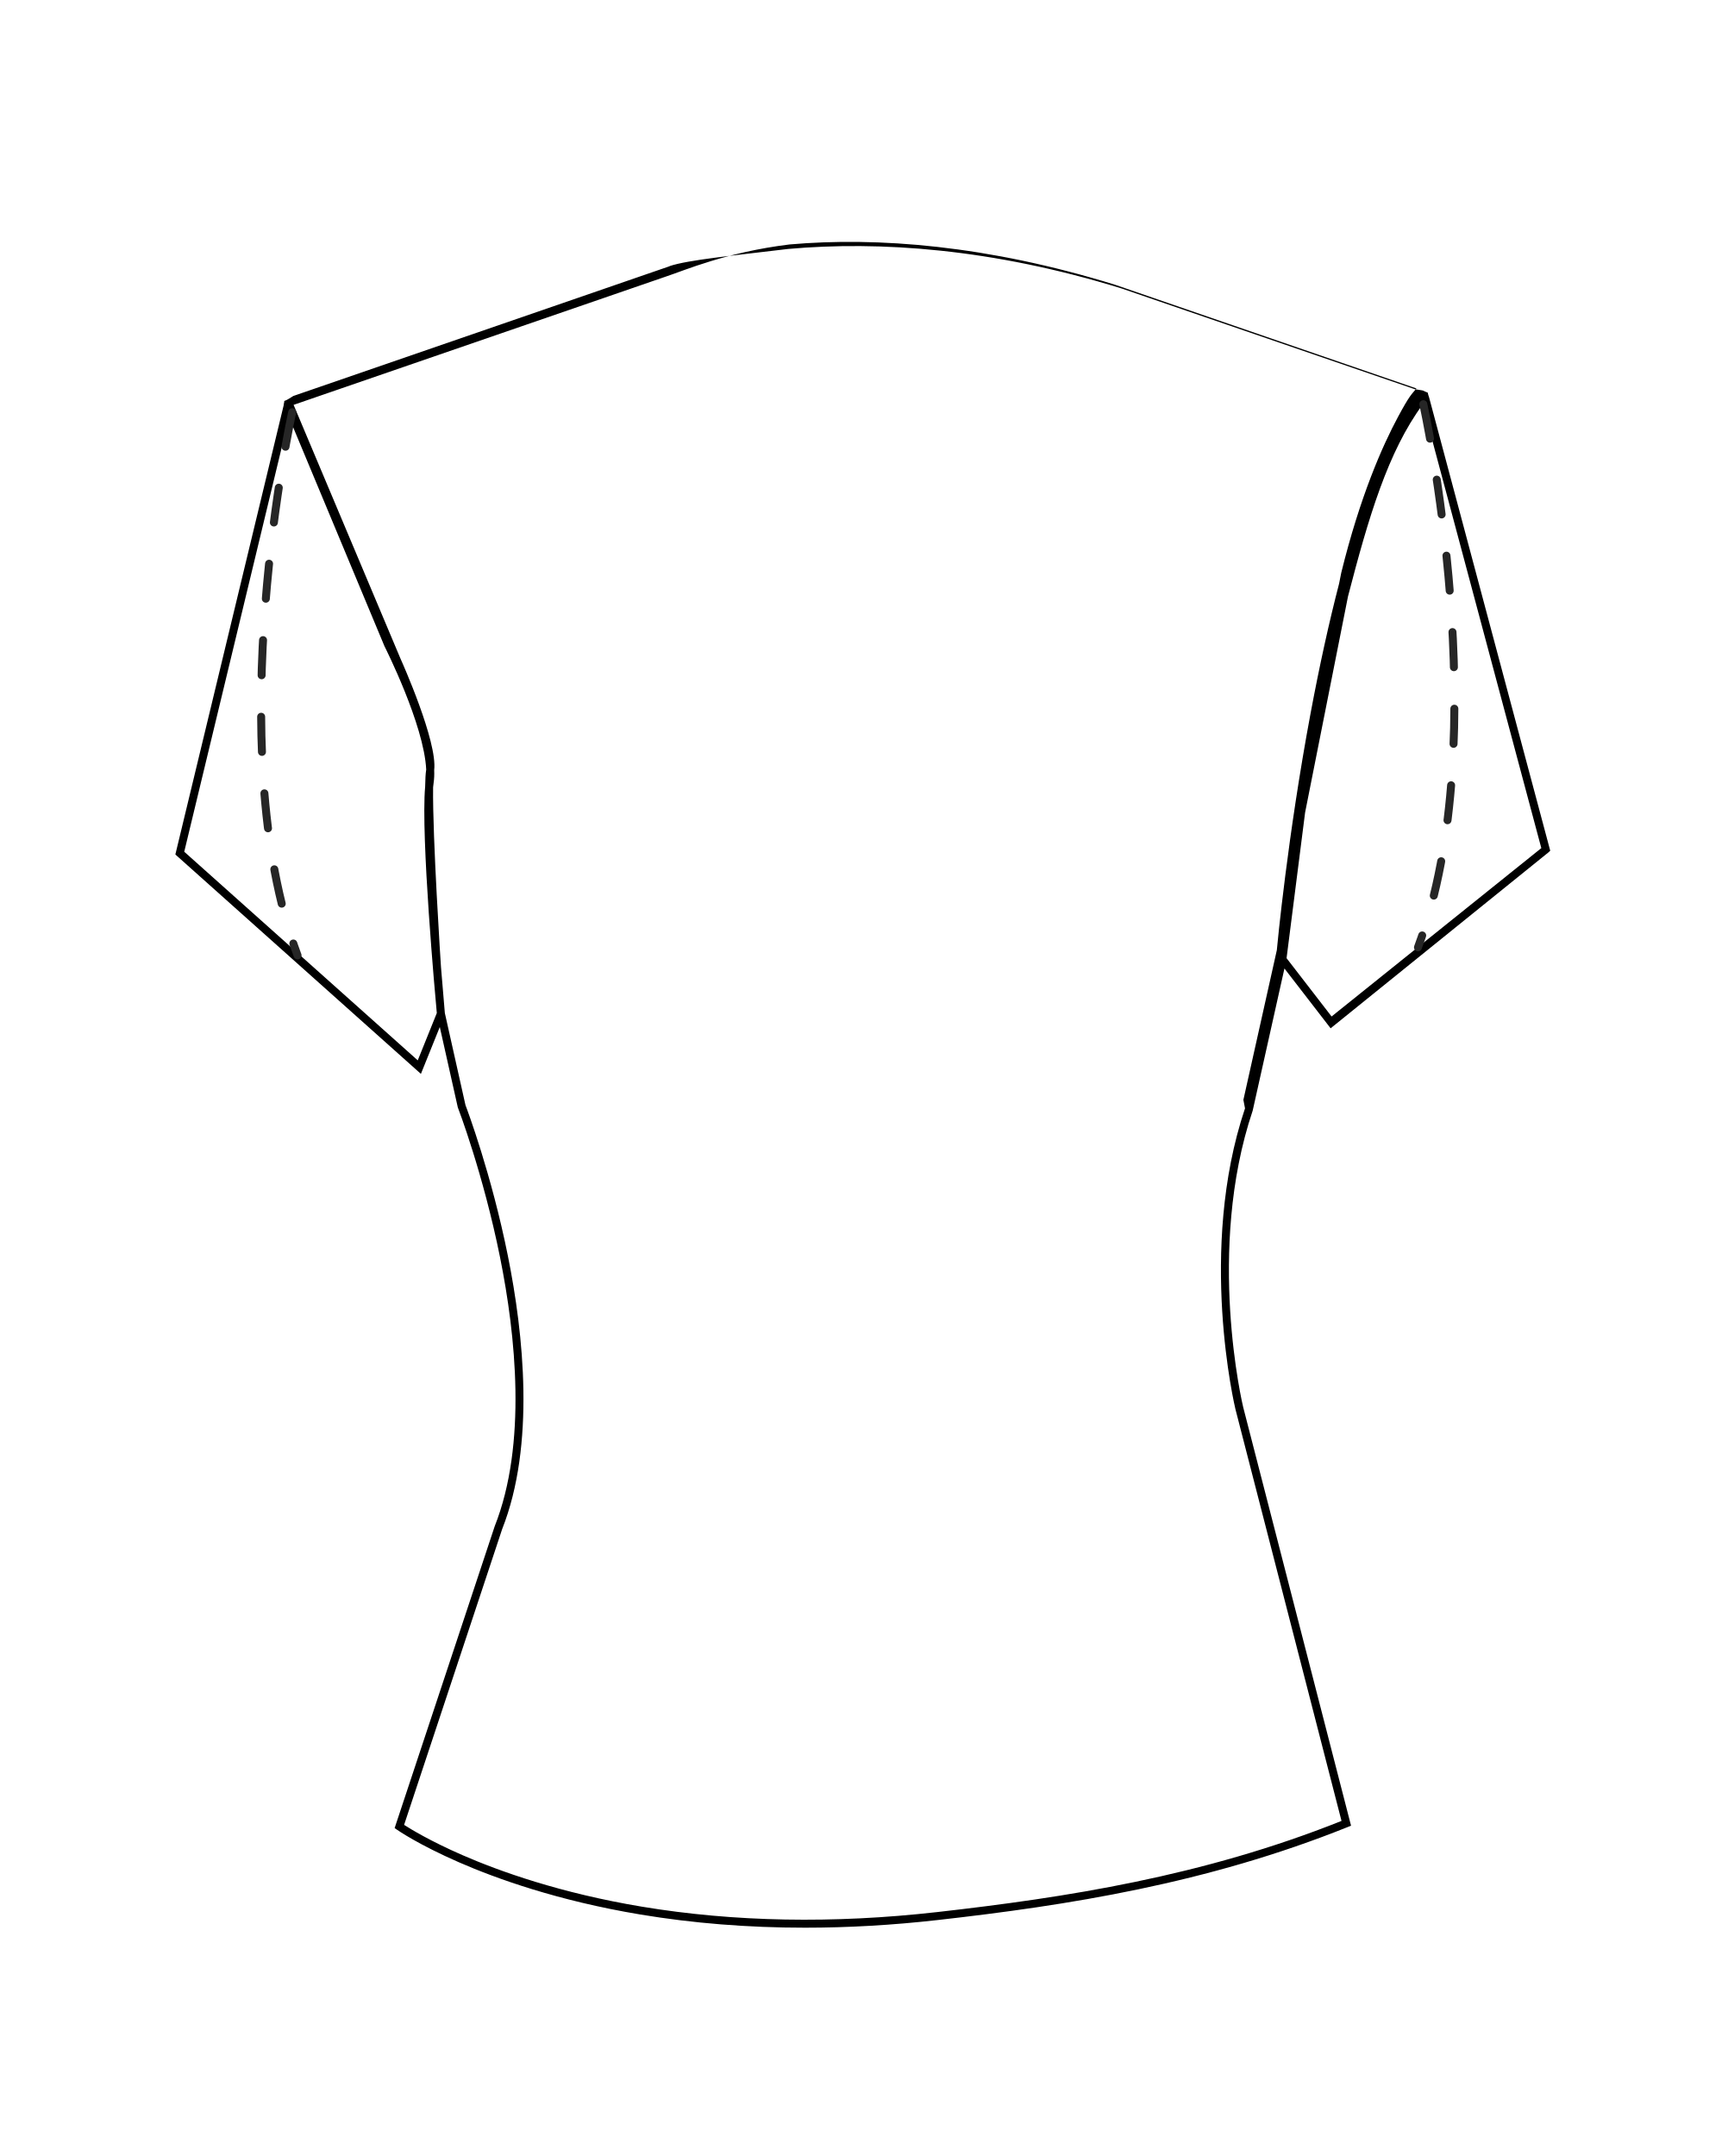
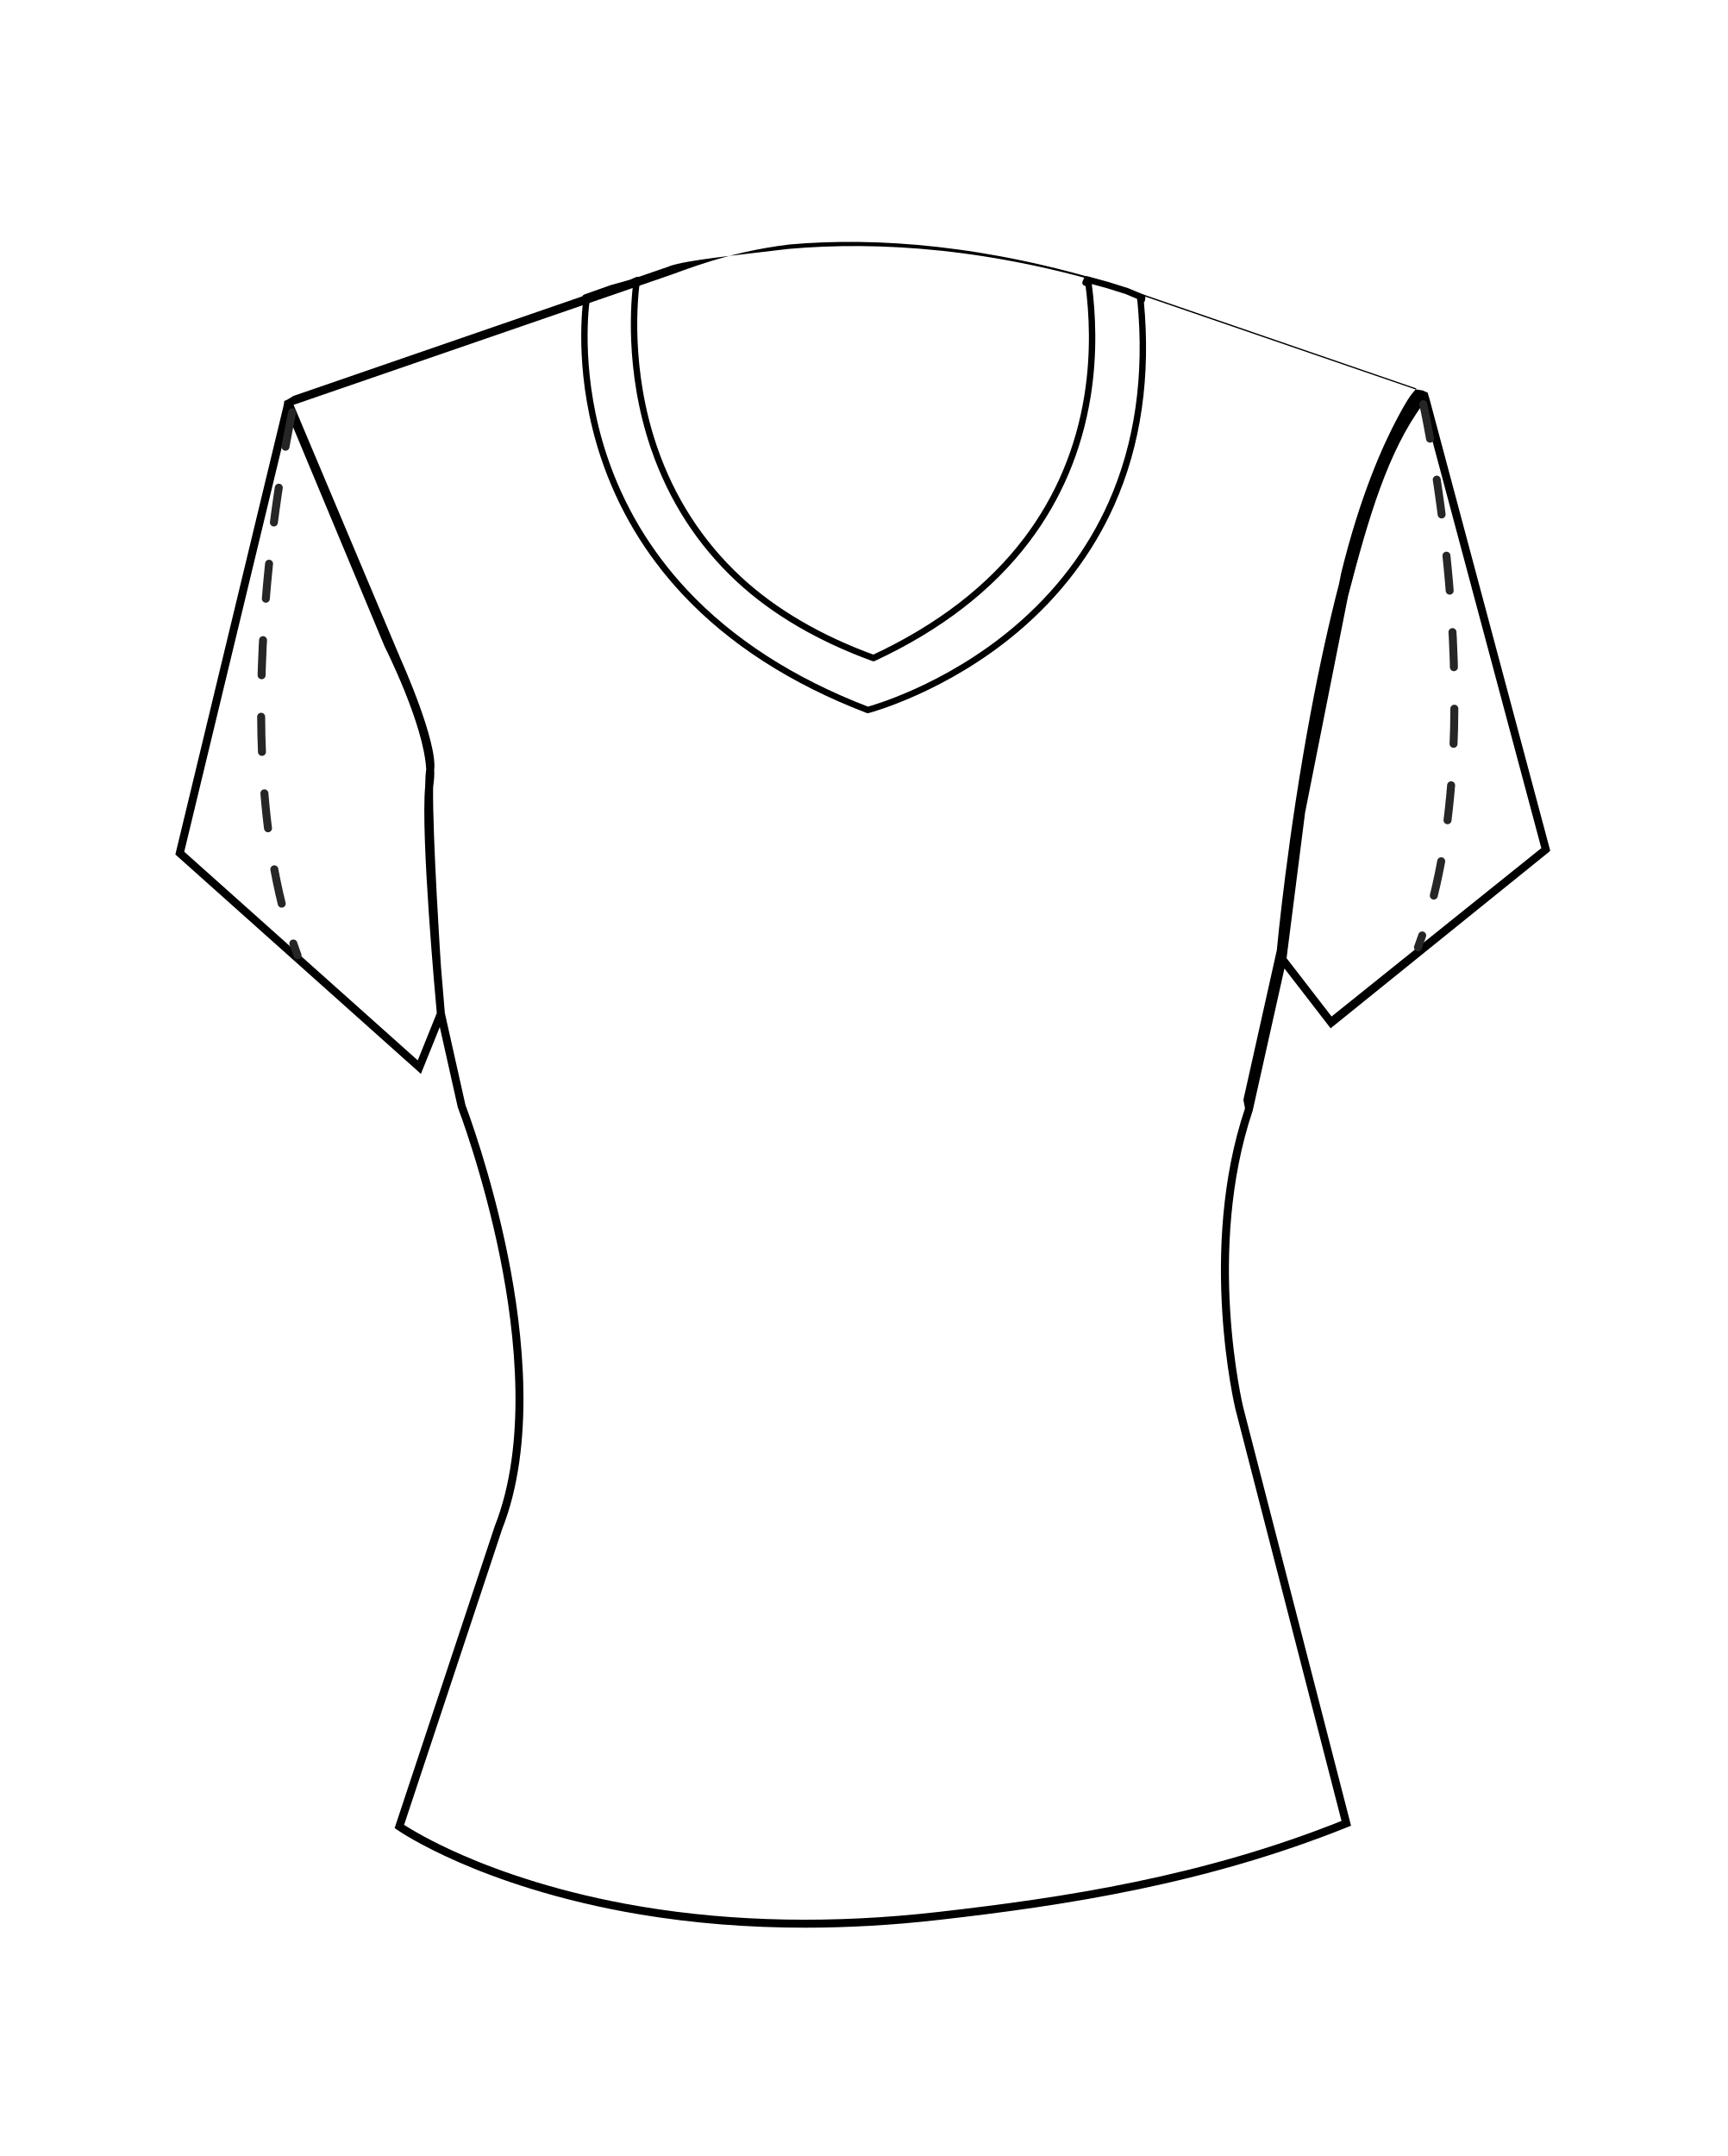
<svg xmlns="http://www.w3.org/2000/svg" id="base_camisa" version="1.1" viewBox="0 0 1082 1350">
  <g id="matrioska-base">
    <path d="M833.301,643.882l136.45-110.19,1.08-1.01-75.85-283.82c-.34-.92-.63-1.85-.83-2.81-.01-.06-.01-.13,0-.19-1.03-.39-2.05-.8-3.02-1.32-.06-.03-.11-.08-5.04-.83l-183.794-63.124c.025-.023-.025.023,0,0-81.039-25.027-151.656-29.765-208.692-24.71-35.037,4.227-62.587,6.838-74.309,10.757.018.021.03.044.048.065l-235.813,81.303c-.04.07-.09.13-.18.17-1.73.96-3.3,2.24-5.19,2.86h-.12c-.03.78-.15,1.54-.39,2.28l.07.16-67.9,281.58,153.77,137.37,11.83-29.35,11.24,50.16.11.35c.16.41,15.82,41.23,26.4,93.8,9.73,48.34,17.04,116.8-3.39,168.38l-62.64,188.9,1.53,1.07c.53.37,13.37,9.27,38.65,20.32,23.25,10.16,61.84,24.09,113.62,32.72,33.06,5.51,67.57,8.27,103.2,8.27,27.03,0,54.71-1.59,82.9-4.77,81.61-9.2,168.74-22.83,257-58.27l2.05-.82-67.55-262.09c-.24-.97-23.47-98.35,5.94-185.61l.04-.12h-.01l19.87-88.93,28.92,37.45ZM965.251,531.052l-131.35,105.43-28.19-36.51,11.61-91.21,26.86-135.29c12.92-49.82,25.04-90.69,46.77-120.19l74.3,277.77ZM261.611,663.972v-.02h0l-146.23-130.63,65.6-272.03,59.81,143.37.08.17c.27.53,24.7,48.91,26.04,77.05-.01.08-.01.16-.03.24-.36,2.17-.55,5.79-.63,10.43-2.81,30.9,6.4,132.1,7.3,141.78l-11.94,29.64ZM779.691,694.012c-29.82,88.63-6.26,187.28-6.01,188.31l66.44,257.86c-87.03,34.77-172.93,48-253.39,57.1-64.84,7.33-126.96,6.19-184.63-3.38-51.3-8.52-89.5-22.27-112.52-32.31-20.06-8.75-32.39-16.28-36.51-18.93l61.38-185.12c20.85-52.73,13.47-122.21,3.6-171.22-10.31-51.19-25.41-91.35-26.55-94.36l-12.92-57.66-2.41-28.7c-.06-.93-5.37-81.43-4.94-112.62.1-1.07.21-2.06.34-2.93.36-2.41.45-5.04.34-7.85,2.13-17.88-20.12-67.61-21.06-69.69l-66.99-159.01,233.268-80.365c11.616-3.819,37.451-15.187,77.313-20.069,55.017-4.824,123.922.503,203.756,25.203l188.844,64.961c-3.08,3.8-4.08,3.94-11.45,17.64-9.72,18.05-23.79,49.66-35.63,97.76l-1.36,6.83c-6.32,24.35-12.28,51.42-17.85,81.18-14.38,76.84-20.79,144.52-21.14,148.32l-20.94,93.72h0l-0.0 0Z" />
    <path d="M182.985,258.122s-45.945,207.875,3.362,340.108" fill="none" stroke="#262626" stroke-dasharray="22 26" stroke-linecap="round" stroke-miterlimit="10" stroke-width="5" />
    <path d="M891.369,253.079s45.945,207.875-3.362,340.108" fill="none" stroke="#262626" stroke-dasharray="22 26" stroke-linecap="round" stroke-miterlimit="10" stroke-width="5" />
+     <path d="M714.281,188.265c-.022-.226-.088-.435-.177-.632l.907.297.28-1.611-9.455-3.992-12.257-3.852-12.887-3.502-.91,2.031,1.896.585c2.503,18.726,3.7,43.382-.598,70.216-5.386,33.615-18.213,63.994-38.127,90.291-22.805,30.116-55.044,54.951-95.93,73.95-33.225-12.03-62.049-28.699-84.212-49.266-24.323-22.572-42.239-50.316-53.249-82.46-16.861-49.226-12.188-93.995-10.99-103.029-.276.089-.559.152-.841.223l2.141-.777-.747-1.401-4.016,1.774-12.14,3.362-16.342,5.79.28,1.681.374-.121c-1.093,8.355-5.257,49.518,10.849,97.919,10.556,31.723,27.619,60.326,50.713,85.014,28.829,30.818,67.178,55.572,113.984,73.573l.6.231.623-.163c.476-.123,48.049-12.831,92.522-50.581,26.148-22.195,46.152-48.579,59.458-78.42,16.621-37.276,22.762-80.048,18.252-127.13Z" fill="none" stroke="#000000" stroke-linecap="round" stroke-linejoin="round" stroke-width="4" />
  </g>
</svg>
